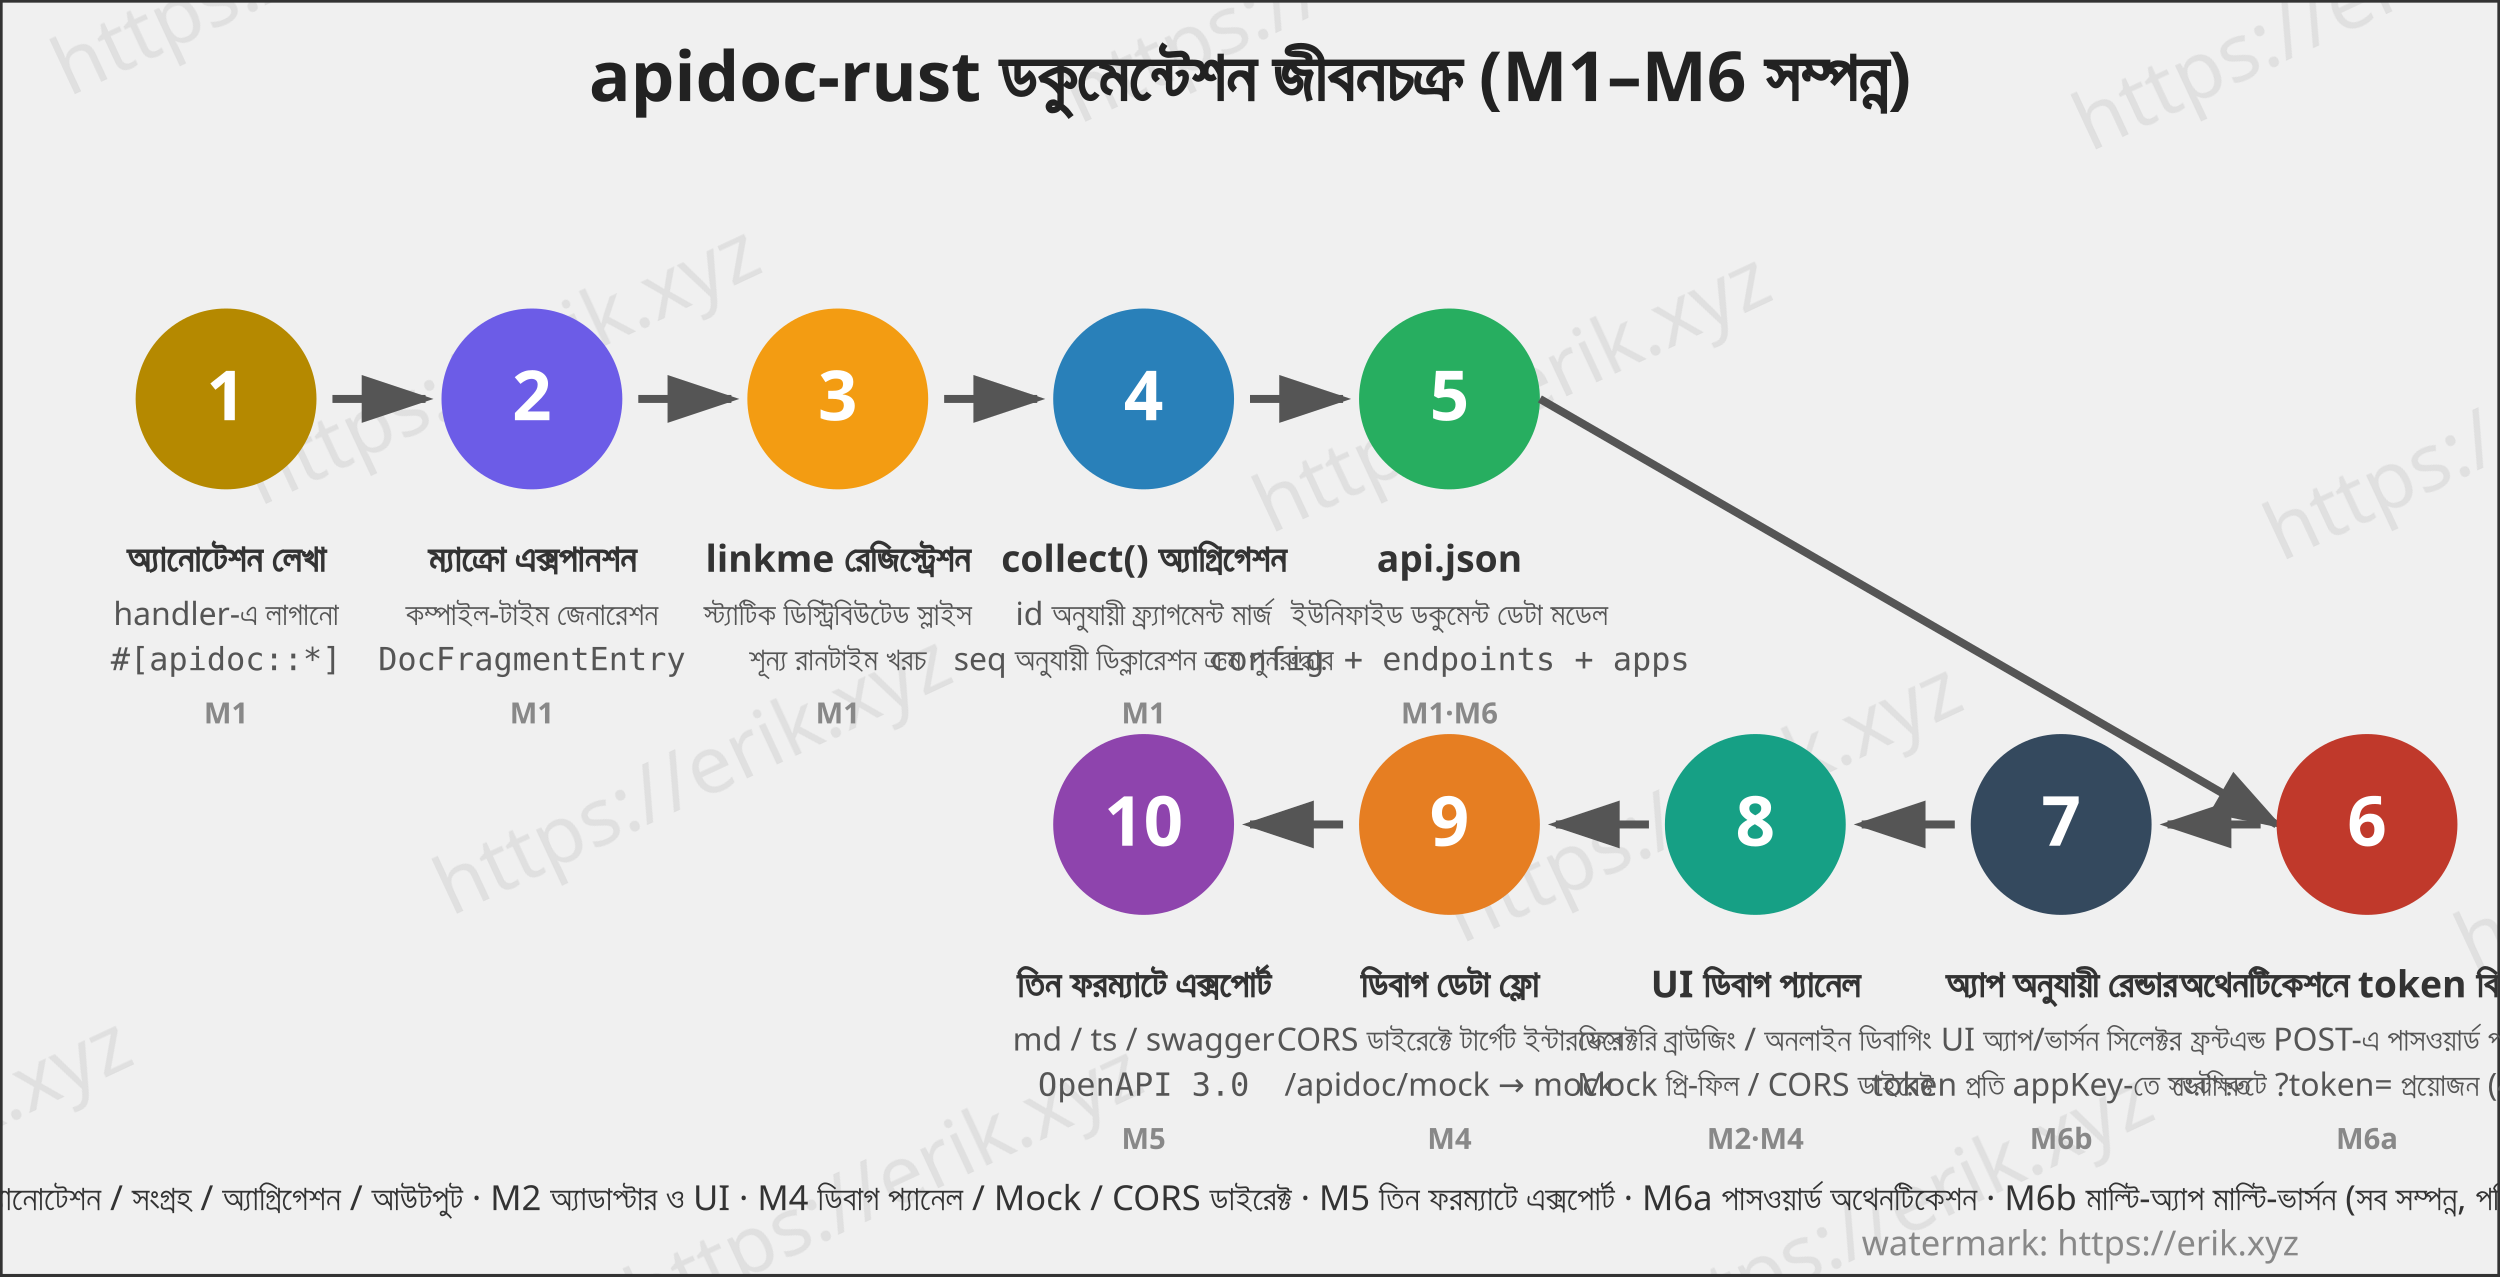
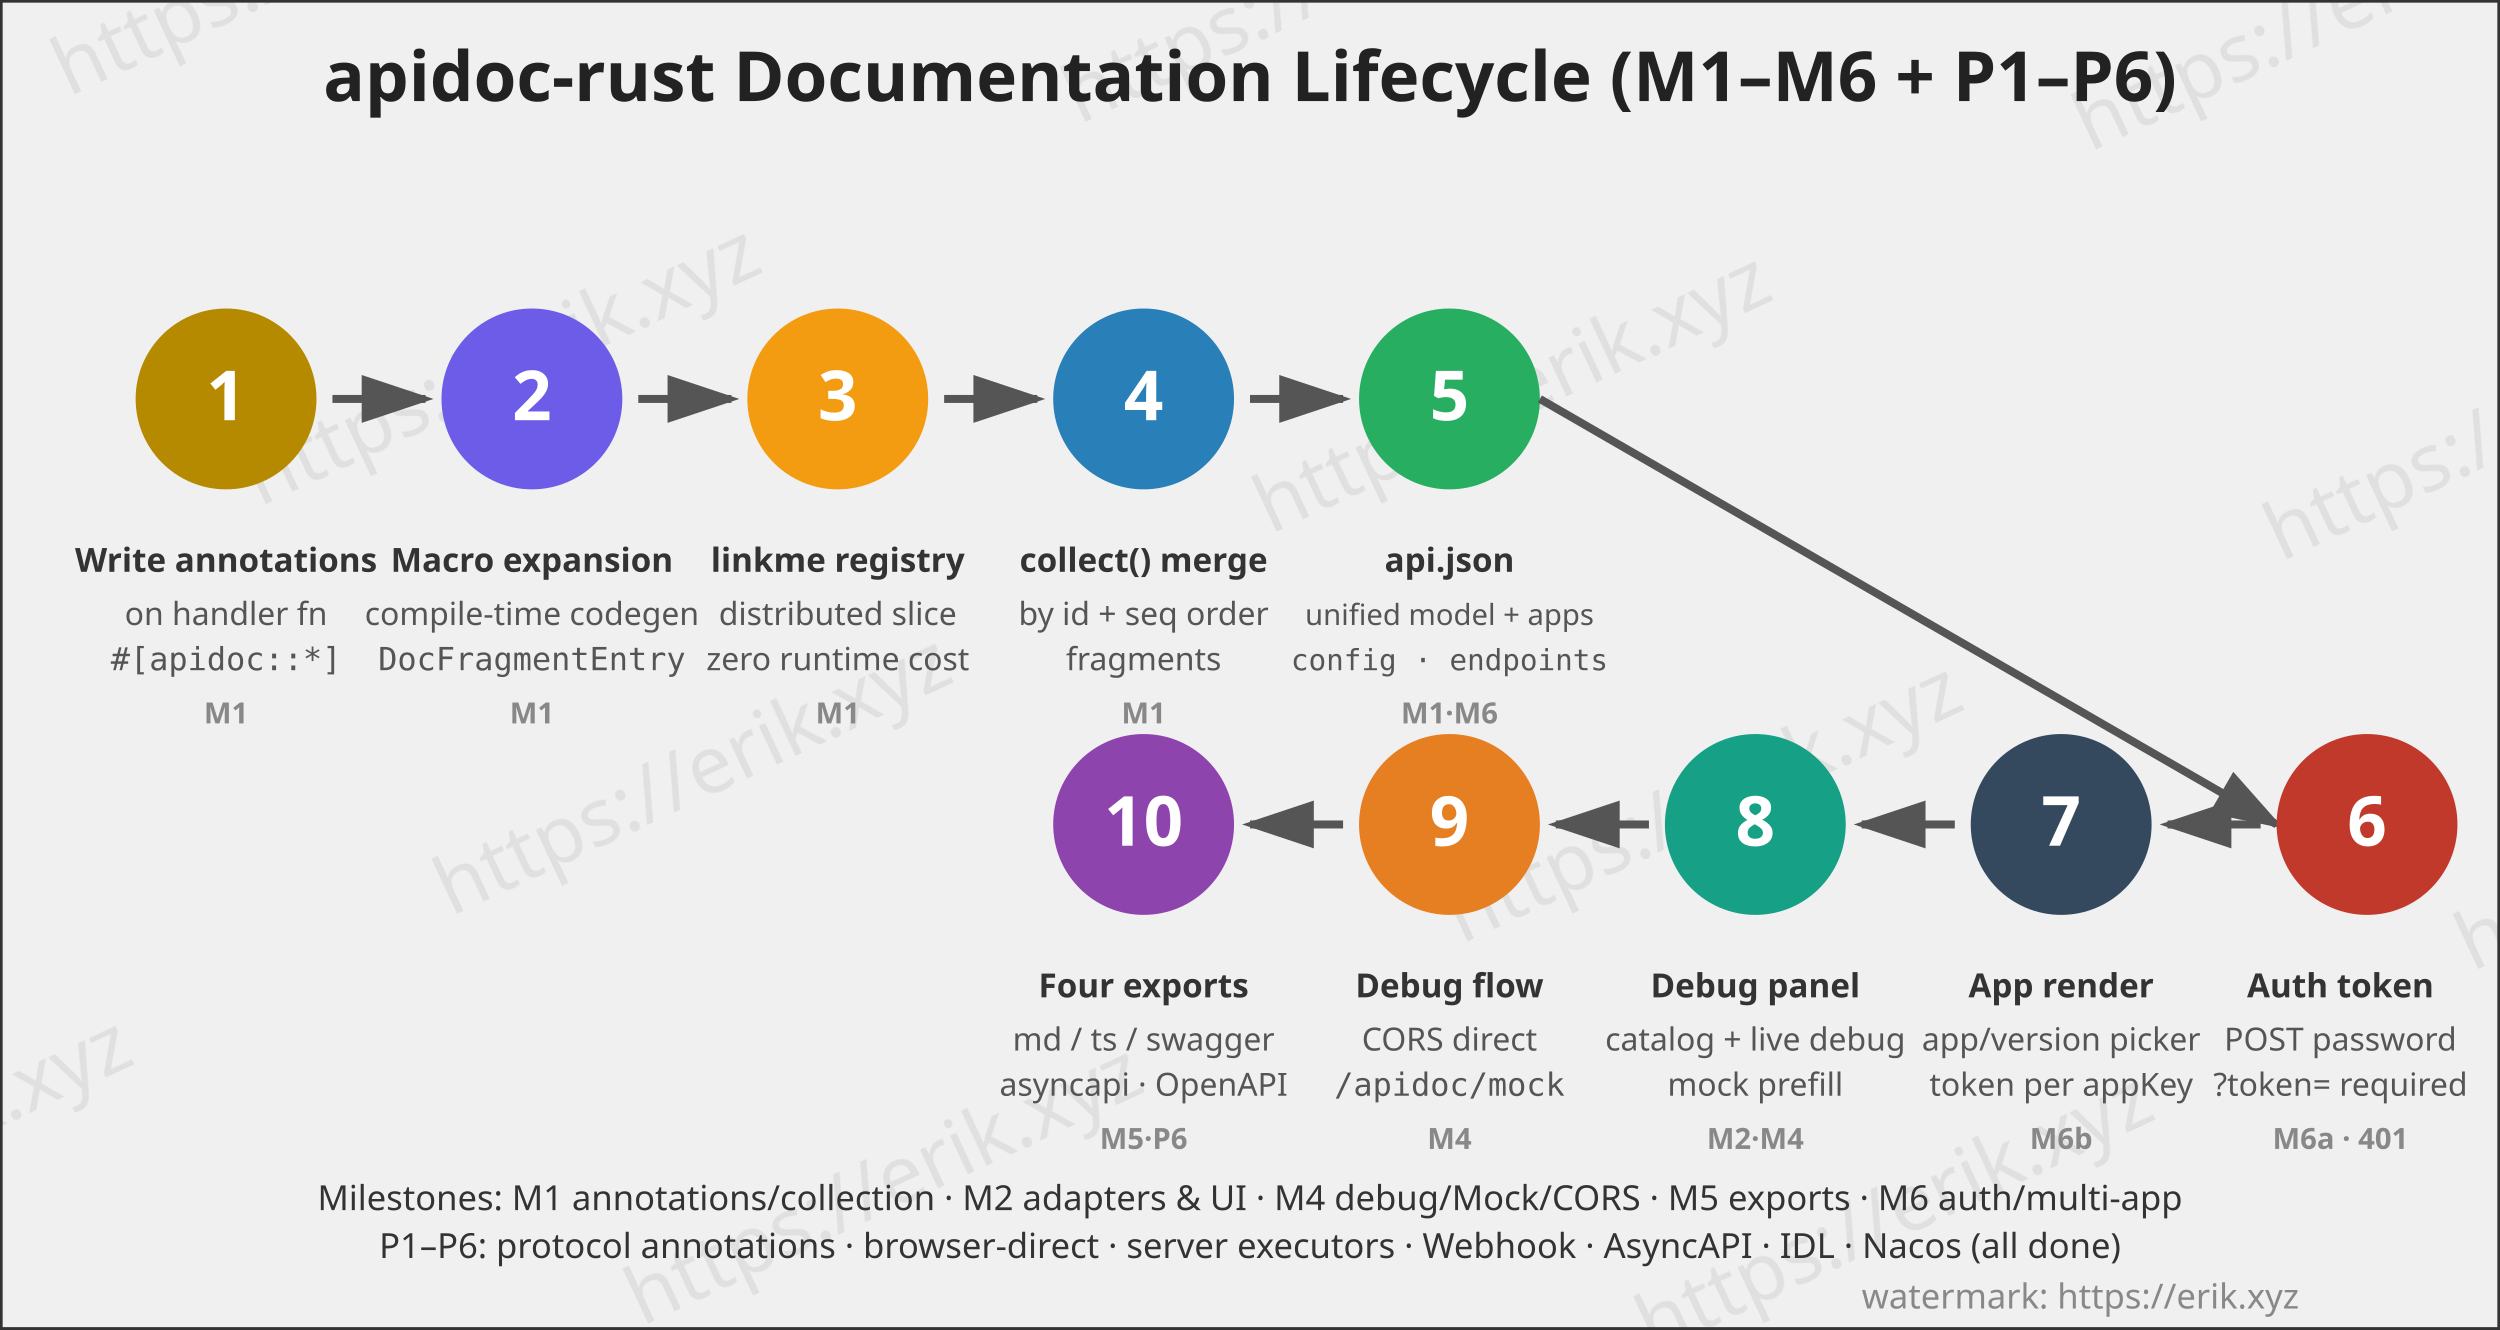
- <svg xmlns="http://www.w3.org/2000/svg" viewBox="0 0 940 480" font-family="sans-serif">
+ <svg xmlns="http://www.w3.org/2000/svg" viewBox="0 0 940 500" font-family="sans-serif">
  <defs>
    <pattern id="wm" width="340" height="170" patternUnits="userSpaceOnUse" patternTransform="rotate(-25)">
      <text x="8" y="44" font-size="30" fill="#888888" opacity="0.15">https://erik.xyz</text>
    </pattern>
    <marker id="arrow" markerWidth="10" markerHeight="10" refX="8" refY="3" orient="auto">
      <path d="M0,0 L0,6 L9,3 z" fill="#555" />
    </marker>
  </defs>
-   <rect width="940" height="480" fill="url(#wm)" />
-   <rect x="0" y="0" width="940" height="480" fill="none" stroke="#333" stroke-width="2" />
-   <text x="470" y="38" text-anchor="middle" font-size="26" font-weight="bold" fill="#222">apidoc-rust ডকুমেন্টেশন জীবনচক্র (M1–M6 সম্পন্ন)</text>
+   <rect width="940" height="500" fill="url(#wm)" />
+   <rect x="0" y="0" width="940" height="500" fill="none" stroke="#333" stroke-width="2" />
+   <text x="470" y="38" text-anchor="middle" font-size="26" font-weight="bold" fill="#222">apidoc-rust Documentation Lifecycle (M1–M6 + P1–P6)</text>
  <circle cx="85" cy="150" r="34" fill="#b58900" />
  <text x="85" y="158" text-anchor="middle" font-size="26" fill="#fff" font-weight="bold">1</text>
-   <text x="85" y="215" text-anchor="middle" font-size="14" font-weight="bold" fill="#333">অ্যানোটেশন লেখা</text>
-   <text x="85" y="235" text-anchor="middle" font-size="12" fill="#555">handler-এ লাগানো</text>
+   <text x="85" y="215" text-anchor="middle" font-size="12.5" font-weight="bold" fill="#333">Write annotations</text>
+   <text x="85" y="235" text-anchor="middle" font-size="12" fill="#555">on handler fn</text>
  <text x="85" y="252" text-anchor="middle" font-size="12" fill="#555" font-family="monospace">#[apidoc::*]</text>
  <text x="85" y="272" text-anchor="middle" font-size="11" fill="#888" font-weight="bold">M1</text>
  <line x1="125" y1="150" x2="160" y2="150" stroke="#555" stroke-width="3" marker-end="url(#arrow)" />
  <circle cx="200" cy="150" r="34" fill="#6c5ce7" />
  <text x="200" y="158" text-anchor="middle" font-size="26" fill="#fff" font-weight="bold">2</text>
-   <text x="200" y="215" text-anchor="middle" font-size="14" font-weight="bold" fill="#333">ম্যাক্রো এক্সপানশন</text>
-   <text x="200" y="235" text-anchor="middle" font-size="12" fill="#555">কম্পাইল-টাইম জেনারেশন</text>
+   <text x="200" y="215" text-anchor="middle" font-size="12.5" font-weight="bold" fill="#333">Macro expansion</text>
+   <text x="200" y="235" text-anchor="middle" font-size="12" fill="#555">compile-time codegen</text>
  <text x="200" y="252" text-anchor="middle" font-size="12" fill="#555" font-family="monospace">DocFragmentEntry</text>
  <text x="200" y="272" text-anchor="middle" font-size="11" fill="#888" font-weight="bold">M1</text>
  <line x1="240" y1="150" x2="275" y2="150" stroke="#555" stroke-width="3" marker-end="url(#arrow)" />
  <circle cx="315" cy="150" r="34" fill="#f39c12" />
  <text x="315" y="158" text-anchor="middle" font-size="26" fill="#fff" font-weight="bold">3</text>
-   <text x="315" y="215" text-anchor="middle" font-size="14" font-weight="bold" fill="#333">linkme রেজিস্ট্রেশন</text>
-   <text x="315" y="235" text-anchor="middle" font-size="12" fill="#555">স্ট্যাটিক ডিস্ট্রিবিউটেড স্লাইস</text>
-   <text x="315" y="252" text-anchor="middle" font-size="12" fill="#555">শূন্য রানটাইম খরচ</text>
+   <text x="315" y="215" text-anchor="middle" font-size="12.5" font-weight="bold" fill="#333">linkme registry</text>
+   <text x="315" y="235" text-anchor="middle" font-size="12" fill="#555">distributed slice</text>
+   <text x="315" y="252" text-anchor="middle" font-size="12" fill="#555">zero runtime cost</text>
  <text x="315" y="272" text-anchor="middle" font-size="11" fill="#888" font-weight="bold">M1</text>
  <line x1="355" y1="150" x2="390" y2="150" stroke="#555" stroke-width="3" marker-end="url(#arrow)" />
  <circle cx="430" cy="150" r="34" fill="#2980b9" />
  <text x="430" y="158" text-anchor="middle" font-size="26" fill="#fff" font-weight="bold">4</text>
-   <text x="430" y="215" text-anchor="middle" font-size="14" font-weight="bold" fill="#333">collect() অ্যাগ্রিগেশন</text>
-   <text x="430" y="235" text-anchor="middle" font-size="12" fill="#555">id অনুযায়ী ফ্র্যাগমেন্ট মার্জ</text>
-   <text x="430" y="252" text-anchor="middle" font-size="12" fill="#555">seq অনুযায়ী ডিক্লারেশন ক্রম পুনরুদ্ধার</text>
+   <text x="430" y="215" text-anchor="middle" font-size="12.5" font-weight="bold" fill="#333">collect() merge</text>
+   <text x="430" y="235" text-anchor="middle" font-size="12" fill="#555">by id + seq order</text>
+   <text x="430" y="252" text-anchor="middle" font-size="12" fill="#555">fragments</text>
  <text x="430" y="272" text-anchor="middle" font-size="11" fill="#888" font-weight="bold">M1</text>
  <line x1="470" y1="150" x2="505" y2="150" stroke="#555" stroke-width="3" marker-end="url(#arrow)" />
  <circle cx="545" cy="150" r="34" fill="#27ae60" />
  <text x="545" y="158" text-anchor="middle" font-size="26" fill="#fff" font-weight="bold">5</text>
-   <text x="545" y="215" text-anchor="middle" font-size="14" font-weight="bold" fill="#333">api.json</text>
-   <text x="545" y="235" text-anchor="middle" font-size="12" fill="#555">ইউনিফাইড ডকুমেন্ট ডেটা মডেল</text>
-   <text x="545" y="252" text-anchor="middle" font-size="12" fill="#555" font-family="monospace">config + endpoints + apps</text>
+   <text x="545" y="215" text-anchor="middle" font-size="12.5" font-weight="bold" fill="#333">api.json</text>
+   <text x="545" y="235" text-anchor="middle" font-size="11" fill="#555">unified model + apps</text>
+   <text x="545" y="252" text-anchor="middle" font-size="11" fill="#555" font-family="monospace">config · endpoints</text>
  <text x="545" y="272" text-anchor="middle" font-size="11" fill="#888" font-weight="bold">M1·M6</text>
  <line x1="579" y1="150" x2="856" y2="310" stroke="#555" stroke-width="3" marker-end="url(#arrow)" />
  <circle cx="890" cy="310" r="34" fill="#c0392b" />
  <text x="890" y="318" text-anchor="middle" font-size="26" fill="#fff" font-weight="bold">6</text>
-   <text x="890" y="375" text-anchor="middle" font-size="14" font-weight="bold" fill="#333">অথেনটিকেশনে token বিনিময়</text>
-   <text x="890" y="395" text-anchor="middle" font-size="12" fill="#555">ফ্রন্টএন্ড POST-এ পাসওয়ার্ড পাঠায়</text>
-   <text x="890" y="412" text-anchor="middle" font-size="12" fill="#555">ডেটা রুটে ?token= প্রয়োজন (401)</text>
-   <text x="890" y="432" text-anchor="middle" font-size="11" fill="#888" font-weight="bold">M6a</text>
+   <text x="880" y="375" text-anchor="middle" font-size="12.5" font-weight="bold" fill="#333">Auth token</text>
+   <text x="880" y="395" text-anchor="middle" font-size="12" fill="#555">POST password</text>
+   <text x="880" y="412" text-anchor="middle" font-size="12" fill="#555">?token= required</text>
+   <text x="880" y="432" text-anchor="middle" font-size="11" fill="#888" font-weight="bold">M6a · 401</text>
  <line x1="850" y1="310" x2="815" y2="310" stroke="#555" stroke-width="3" marker-end="url(#arrow)" />
  <circle cx="775" cy="310" r="34" fill="#34495e" />
  <text x="775" y="318" text-anchor="middle" font-size="26" fill="#fff" font-weight="bold">7</text>
-   <text x="775" y="375" text-anchor="middle" font-size="14" font-weight="bold" fill="#333">অ্যাপ অনুযায়ী রেন্ডার</text>
-   <text x="775" y="395" text-anchor="middle" font-size="12" fill="#555">UI অ্যাপ/ভার্সন সিলেক্টর</text>
-   <text x="775" y="412" text-anchor="middle" font-size="12" fill="#555">token প্রতি appKey-তে সংরক্ষিত</text>
+   <text x="775" y="375" text-anchor="middle" font-size="12.5" font-weight="bold" fill="#333">App render</text>
+   <text x="775" y="395" text-anchor="middle" font-size="12" fill="#555">app/version picker</text>
+   <text x="775" y="412" text-anchor="middle" font-size="12" fill="#555">token per appKey</text>
  <text x="775" y="432" text-anchor="middle" font-size="11" fill="#888" font-weight="bold">M6b</text>
  <line x1="735" y1="310" x2="700" y2="310" stroke="#555" stroke-width="3" marker-end="url(#arrow)" />
  <circle cx="660" cy="310" r="34" fill="#16a085" />
  <text x="660" y="318" text-anchor="middle" font-size="26" fill="#fff" font-weight="bold">8</text>
-   <text x="660" y="375" text-anchor="middle" font-size="14" font-weight="bold" fill="#333">UI ডিবাগ প্যানেল</text>
-   <text x="660" y="395" text-anchor="middle" font-size="12" fill="#555">ডিরেক্টরি ব্রাউজিং / অনলাইন ডিবাগিং</text>
-   <text x="660" y="412" text-anchor="middle" font-size="12" fill="#555">Mock প্রি-ফিল / CORS ডাইরেক্ট</text>
+   <text x="660" y="375" text-anchor="middle" font-size="12.5" font-weight="bold" fill="#333">Debug panel</text>
+   <text x="660" y="395" text-anchor="middle" font-size="12" fill="#555">catalog + live debug</text>
+   <text x="660" y="412" text-anchor="middle" font-size="12" fill="#555">mock prefill</text>
  <text x="660" y="432" text-anchor="middle" font-size="11" fill="#888" font-weight="bold">M2·M4</text>
  <line x1="620" y1="310" x2="585" y2="310" stroke="#555" stroke-width="3" marker-end="url(#arrow)" />
  <circle cx="545" cy="310" r="34" fill="#e67e22" />
  <text x="545" y="318" text-anchor="middle" font-size="26" fill="#fff" font-weight="bold">9</text>
-   <text x="545" y="375" text-anchor="middle" font-size="14" font-weight="bold" fill="#333">ডিবাগ ডেটা ফ্লো</text>
-   <text x="545" y="395" text-anchor="middle" font-size="12" fill="#555">CORS ডাইরেক্টে টার্গেট ইন্টারফেস</text>
-   <text x="545" y="412" text-anchor="middle" font-size="12" fill="#555">/apidoc/mock → mock</text>
+   <text x="545" y="375" text-anchor="middle" font-size="12.5" font-weight="bold" fill="#333">Debug flow</text>
+   <text x="545" y="395" text-anchor="middle" font-size="12" fill="#555">CORS direct</text>
+   <text x="545" y="412" text-anchor="middle" font-size="12" fill="#555" font-family="monospace">/apidoc/mock</text>
  <text x="545" y="432" text-anchor="middle" font-size="11" fill="#888" font-weight="bold">M4</text>
  <line x1="505" y1="310" x2="470" y2="310" stroke="#555" stroke-width="3" marker-end="url(#arrow)" />
  <circle cx="430" cy="310" r="34" fill="#8e44ad" />
  <text x="430" y="318" text-anchor="middle" font-size="26" fill="#fff" font-weight="bold">10</text>
-   <text x="430" y="375" text-anchor="middle" font-size="14" font-weight="bold" fill="#333">তিন ফরম্যাটে এক্সপোর্ট</text>
+   <text x="430" y="375" text-anchor="middle" font-size="12.5" font-weight="bold" fill="#333">Four exports</text>
  <text x="430" y="395" text-anchor="middle" font-size="12" fill="#555">md / ts / swagger</text>
-   <text x="430" y="412" text-anchor="middle" font-size="12" fill="#555" font-family="monospace">OpenAPI 3.0</text>
-   <text x="430" y="432" text-anchor="middle" font-size="11" fill="#888" font-weight="bold">M5</text>
-   <text x="470" y="455" text-anchor="middle" font-size="13" fill="#333">ফেজ মার্কিং: M1 অ্যানোটেশন / সংগ্রহ / অ্যাগ্রিগেশন / আউটপুট · M2 অ্যাডাপ্টার ও UI · M4 ডিবাগ প্যানেল / Mock / CORS ডাইরেক্ট · M5 তিন ফরম্যাটে এক্সপোর্ট · M6a পাসওয়ার্ড অথেনটিকেশন · M6b মাল্টি-অ্যাপ মাল্টি-ভার্সন (সব সম্পন্ন, পরিকল্পনাধীন কিছু নেই)</text>
-   <text x="700" y="472" font-size="13" fill="#888">watermark: https://erik.xyz</text>
+   <text x="430" y="412" text-anchor="middle" font-size="12" fill="#555">asyncapi · OpenAPI</text>
+   <text x="430" y="432" text-anchor="middle" font-size="11" fill="#888" font-weight="bold">M5·P6</text>
+   <text x="470" y="455" text-anchor="middle" font-size="13" fill="#333">Milestones: M1 annotations/collection · M2 adapters &amp; UI · M4 debug/Mock/CORS · M5 exports · M6 auth/multi-app</text>
+   <text x="470" y="473" text-anchor="middle" font-size="13" fill="#333">P1–P6: protocol annotations · browser-direct · server executors · Webhook · AsyncAPI · IDL · Nacos (all done)</text>
+   <text x="700" y="492" font-size="13" fill="#888">watermark: https://erik.xyz</text>
</svg>
